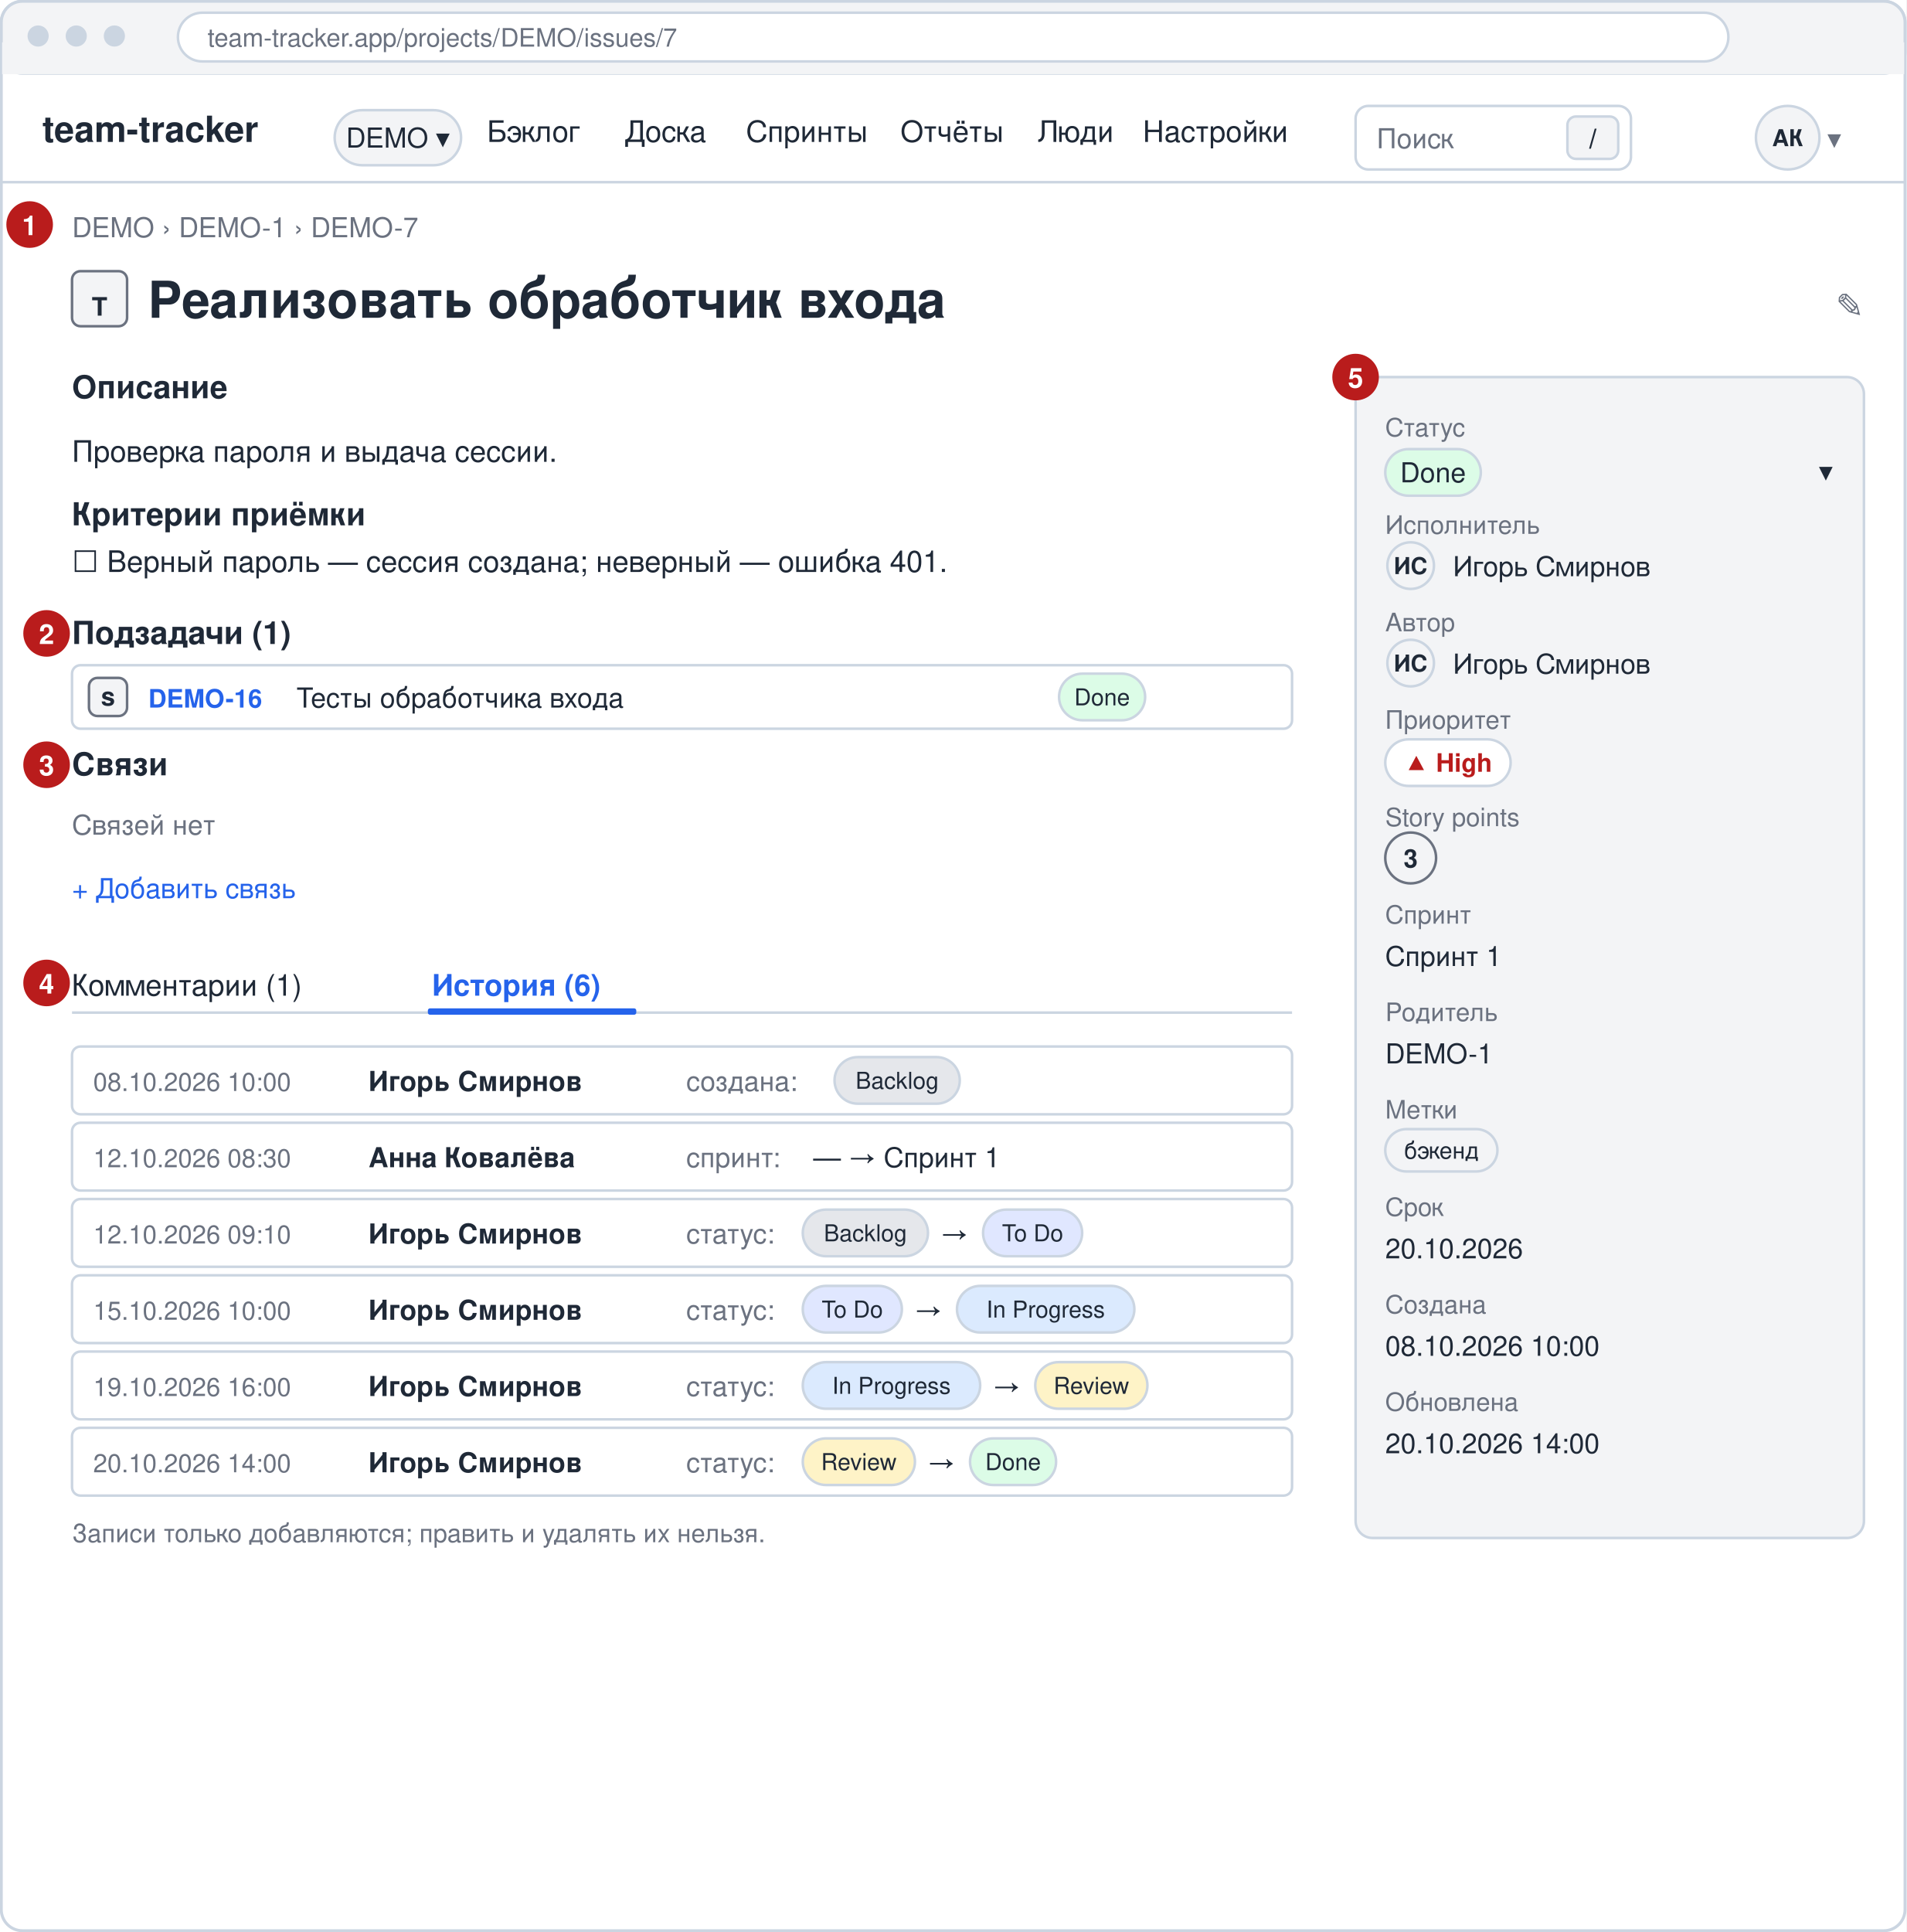
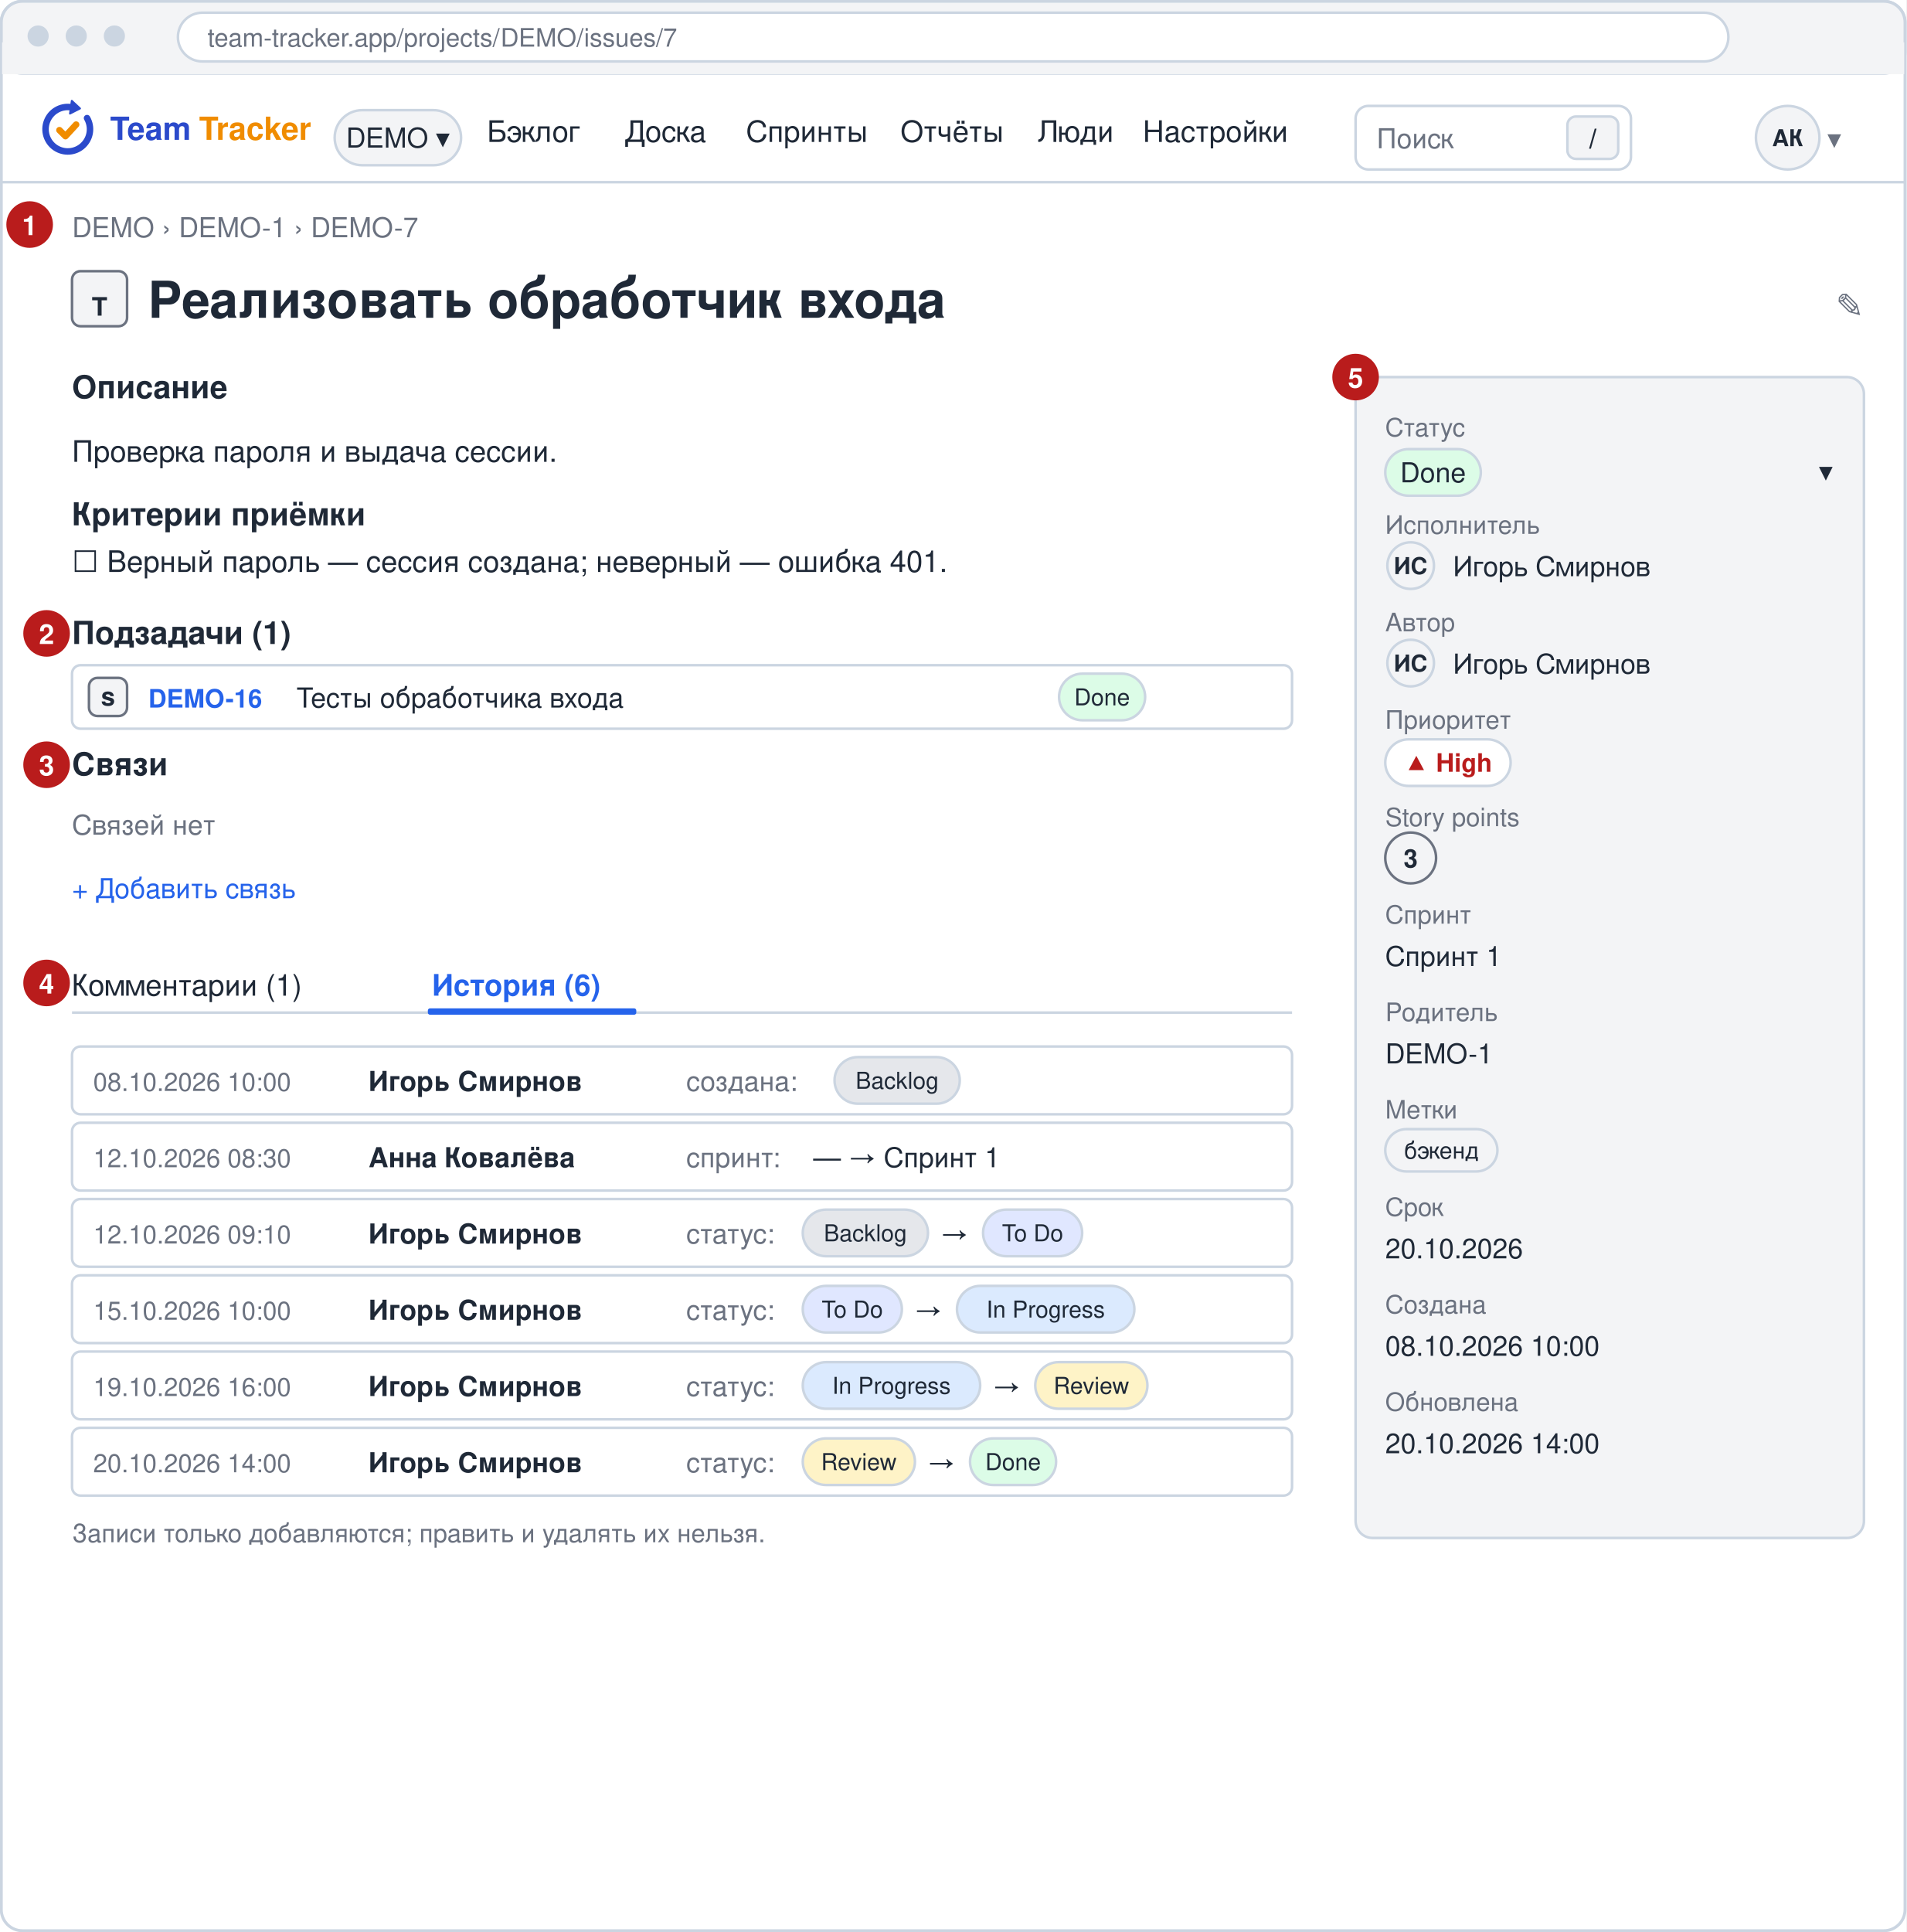
<svg xmlns="http://www.w3.org/2000/svg" width="900" height="912" viewBox="0 0 900 912" font-family="Helvetica, Arial, 'Segoe UI', 'DejaVu Sans', sans-serif" role="img" aria-label="Карточка задачи, вкладка «История»">
  <rect width="900" height="912" fill="#ffffff" />
  <rect x="0.6" y="0.6" width="898.8" height="910.8" rx="10" fill="#ffffff" stroke="#cbd5e1" stroke-width="1.4" />
  <rect x="0.6" y="0.6" width="898.8" height="34" rx="10" fill="#f3f4f6" stroke="#cbd5e1" stroke-width="1.4" />
  <rect x="1" y="20" width="898" height="15" rx="0" fill="#f3f4f6" />
  <circle cx="18" cy="17" r="5" fill="#cbd5e1" />
  <circle cx="36" cy="17" r="5" fill="#cbd5e1" />
  <circle cx="54" cy="17" r="5" fill="#cbd5e1" />
  <rect x="84" y="6" width="732" height="23" rx="11.5" fill="#ffffff" stroke="#cbd5e1" stroke-width="1.2" />
  <text x="98" y="22" text-anchor="start" font-size="12" fill="#6b7280">team-tracker.app/projects/DEMO/issues/7</text>
  <line x1="1" y1="86" x2="899" y2="86" stroke="#cbd5e1" stroke-width="1.2" />
-   <text x="20" y="67" text-anchor="start" font-size="17" font-weight="bold" fill="#1f2937">team-tracker</text>
+   <g transform="translate(18 47) scale(0.4375)">
+     <path d="M52.78 20 A24 24 0 1 1 35.34 8.23" fill="none" stroke="#2B4ACB" stroke-width="7" stroke-linecap="round" />
+     <polygon points="45.24,9.62 36.31,1.30 34.37,15.16" fill="#2B4ACB" stroke="#2B4ACB" stroke-width="2" stroke-linejoin="round" />
+     <polyline points="23,33 29.5,39.5 41,27" fill="none" stroke="#F08C00" stroke-width="7" stroke-linecap="round" stroke-linejoin="round" />
+   </g>
+   <text x="52" y="66" text-anchor="start" font-size="15" font-weight="bold" fill="#2B4ACB">Team</text>
+   <text x="94" y="66" text-anchor="start" font-size="15" font-weight="bold" fill="#F08C00">Tracker</text>
  <rect x="158" y="52" width="59.68" height="26" rx="13.0" fill="#f3f4f6" stroke="#cbd5e1" stroke-width="1.2" />
  <text x="187.84" y="69.68" text-anchor="middle" font-size="13" fill="#1f2937">DEMO ▾</text>
  <text x="230" y="67" text-anchor="start" font-size="14" fill="#1f2937">Бэклог</text>
  <text x="295.04" y="67" text-anchor="start" font-size="14" fill="#1f2937">Доска</text>
  <text x="352.24" y="67" text-anchor="start" font-size="14" fill="#1f2937">Спринты</text>
  <text x="425.12" y="67" text-anchor="start" font-size="14" fill="#1f2937">Отчёты</text>
  <text x="490.16" y="67" text-anchor="start" font-size="14" fill="#1f2937">Люди</text>
  <text x="539.52" y="67" text-anchor="start" font-size="14" fill="#1f2937">Настройки</text>
  <rect x="640" y="50" width="130" height="30" rx="6" fill="#ffffff" stroke="#cbd5e1" stroke-width="1.2" />
  <text x="650" y="70" text-anchor="start" font-size="13" fill="#6b7280">Поиск</text>
  <rect x="740" y="55" width="24" height="20" rx="4" fill="#f3f4f6" stroke="#cbd5e1" stroke-width="1.2" />
  <text x="752" y="70" text-anchor="middle" font-size="13" font-weight="bold" fill="#1f2937">/</text>
  <circle cx="844" cy="65" r="15" fill="#f3f4f6" stroke="#cbd5e1" stroke-width="1.2" />
  <text x="844" y="69" text-anchor="middle" font-size="11" font-weight="bold" fill="#1f2937">АК</text>
  <text x="866" y="70" text-anchor="middle" font-size="13" fill="#6b7280">▾</text>
  <text x="34" y="112" text-anchor="start" font-size="13" fill="#6b7280">DEMO  ›  DEMO-1  ›  DEMO-7</text>
  <circle cx="14" cy="106" r="11" fill="#b91c1c" />
  <text x="14" y="111" text-anchor="middle" font-size="13" font-weight="bold" fill="#ffffff">1</text>
  <rect x="34" y="128" width="26" height="26" rx="4" fill="#f3f4f6" stroke="#6b7280" stroke-width="1.2" />
  <text x="47.0" y="149" text-anchor="middle" font-size="12" font-weight="bold" fill="#1f2937">T</text>
  <text x="70" y="150" text-anchor="start" font-size="24" font-weight="bold" fill="#1f2937">Реализовать обработчик входа</text>
  <text x="880" y="150" text-anchor="end" font-size="16" fill="#6b7280">✎</text>
  <text x="34" y="188" text-anchor="start" font-size="15" font-weight="bold" fill="#1f2937">Описание</text>
  <text x="34" y="218" text-anchor="start" font-size="14" fill="#1f2937">Проверка пароля и выдача сессии.</text>
  <text x="34" y="248" text-anchor="start" font-size="15" font-weight="bold" fill="#1f2937">Критерии приёмки</text>
  <text x="34" y="270" text-anchor="start" font-size="14" fill="#1f2937">☐ Верный пароль — сессия создана; неверный — ошибка 401.</text>
  <text x="34" y="304" text-anchor="start" font-size="15" font-weight="bold" fill="#1f2937">Подзадачи (1)</text>
  <circle cx="22" cy="299" r="11" fill="#b91c1c" />
  <text x="22" y="304" text-anchor="middle" font-size="13" font-weight="bold" fill="#ffffff">2</text>
  <rect x="34" y="314" width="576" height="30" rx="4" fill="#ffffff" stroke="#cbd5e1" stroke-width="1.2" />
  <rect x="42" y="320" width="18" height="18" rx="4" fill="#f3f4f6" stroke="#6b7280" stroke-width="1.2" />
  <text x="51.0" y="333" text-anchor="middle" font-size="12" font-weight="bold" fill="#1f2937">s</text>
  <text x="70" y="334" text-anchor="start" font-size="12" font-weight="bold" fill="#2563eb">DEMO-16</text>
  <text x="140" y="334" text-anchor="start" font-size="13" fill="#1f2937">Тесты обработчика входа</text>
  <rect x="500" y="318" width="40.64" height="22" rx="11.0" fill="#dcfce7" stroke="#cbd5e1" stroke-width="1.2" />
  <text x="520.32" y="332.96" text-anchor="middle" font-size="11" fill="#1f2937">Done</text>
  <text x="34" y="366" text-anchor="start" font-size="15" font-weight="bold" fill="#1f2937">Связи</text>
  <circle cx="22" cy="361" r="11" fill="#b91c1c" />
  <text x="22" y="366" text-anchor="middle" font-size="13" font-weight="bold" fill="#ffffff">3</text>
  <text x="34" y="394" text-anchor="start" font-size="13" fill="#6b7280">Связей нет</text>
  <text x="34" y="424" text-anchor="start" font-size="13" fill="#2563eb">+ Добавить связь</text>
  <line x1="34" y1="478" x2="610" y2="478" stroke="#cbd5e1" stroke-width="1.2" />
  <text x="34" y="470" text-anchor="start" font-size="14" fill="#1f2937">Комментарии (1)</text>
  <text x="204" y="470" text-anchor="start" font-size="14" font-weight="bold" fill="#2563eb">История (6)</text>
  <rect x="202" y="476" width="98.4" height="3" rx="1" fill="#2563eb" />
  <circle cx="22" cy="464" r="11" fill="#b91c1c" />
  <text x="22" y="469" text-anchor="middle" font-size="13" font-weight="bold" fill="#ffffff">4</text>
  <rect x="34" y="494" width="576" height="32" rx="4" fill="#ffffff" stroke="#cbd5e1" stroke-width="1.2" />
  <text x="44" y="515" text-anchor="start" font-size="12" fill="#6b7280">08.10.2026 10:00</text>
  <text x="174" y="515" text-anchor="start" font-size="13" font-weight="bold" fill="#1f2937">Игорь Смирнов</text>
  <text x="324" y="515" text-anchor="start" font-size="13" fill="#6b7280">создана:</text>
  <rect x="394" y="499" width="59.12" height="22" rx="11.0" fill="#e5e7eb" stroke="#cbd5e1" stroke-width="1.2" />
  <text x="423.56" y="513.96" text-anchor="middle" font-size="11" fill="#1f2937">Backlog</text>
  <rect x="34" y="530" width="576" height="32" rx="4" fill="#ffffff" stroke="#cbd5e1" stroke-width="1.2" />
  <text x="44" y="551" text-anchor="start" font-size="12" fill="#6b7280">12.10.2026 08:30</text>
  <text x="174" y="551" text-anchor="start" font-size="13" font-weight="bold" fill="#1f2937">Анна Ковалёва</text>
  <text x="324" y="551" text-anchor="start" font-size="13" fill="#6b7280">спринт:</text>
  <text x="384" y="551" text-anchor="start" font-size="13" fill="#1f2937">— → Спринт 1</text>
  <rect x="34" y="566" width="576" height="32" rx="4" fill="#ffffff" stroke="#cbd5e1" stroke-width="1.2" />
  <text x="44" y="587" text-anchor="start" font-size="12" fill="#6b7280">12.10.2026 09:10</text>
  <text x="174" y="587" text-anchor="start" font-size="13" font-weight="bold" fill="#1f2937">Игорь Смирнов</text>
  <text x="324" y="587" text-anchor="start" font-size="13" fill="#6b7280">статус:</text>
  <rect x="379" y="571" width="59.12" height="22" rx="11.0" fill="#e5e7eb" stroke="#cbd5e1" stroke-width="1.2" />
  <text x="408.56" y="585.96" text-anchor="middle" font-size="11" fill="#1f2937">Backlog</text>
  <text x="444.12" y="587" text-anchor="start" font-size="13" fill="#1f2937">→</text>
  <rect x="464.12" y="571" width="46.8" height="22" rx="11.0" fill="#e0e7ff" stroke="#cbd5e1" stroke-width="1.2" />
  <text x="487.52" y="585.96" text-anchor="middle" font-size="11" fill="#1f2937">To Do</text>
  <rect x="34" y="602" width="576" height="32" rx="4" fill="#ffffff" stroke="#cbd5e1" stroke-width="1.2" />
  <text x="44" y="623" text-anchor="start" font-size="12" fill="#6b7280">15.10.2026 10:00</text>
  <text x="174" y="623" text-anchor="start" font-size="13" font-weight="bold" fill="#1f2937">Игорь Смирнов</text>
  <text x="324" y="623" text-anchor="start" font-size="13" fill="#6b7280">статус:</text>
  <rect x="379" y="607" width="46.8" height="22" rx="11.0" fill="#e0e7ff" stroke="#cbd5e1" stroke-width="1.2" />
  <text x="402.4" y="621.96" text-anchor="middle" font-size="11" fill="#1f2937">To Do</text>
  <text x="431.8" y="623" text-anchor="start" font-size="13" fill="#1f2937">→</text>
  <rect x="451.8" y="607" width="83.76" height="22" rx="11.0" fill="#dbeafe" stroke="#cbd5e1" stroke-width="1.2" />
  <text x="493.68" y="621.96" text-anchor="middle" font-size="11" fill="#1f2937">In Progress</text>
  <rect x="34" y="638" width="576" height="32" rx="4" fill="#ffffff" stroke="#cbd5e1" stroke-width="1.2" />
  <text x="44" y="659" text-anchor="start" font-size="12" fill="#6b7280">19.10.2026 16:00</text>
  <text x="174" y="659" text-anchor="start" font-size="13" font-weight="bold" fill="#1f2937">Игорь Смирнов</text>
  <text x="324" y="659" text-anchor="start" font-size="13" fill="#6b7280">статус:</text>
  <rect x="379" y="643" width="83.76" height="22" rx="11.0" fill="#dbeafe" stroke="#cbd5e1" stroke-width="1.2" />
  <text x="420.88" y="657.96" text-anchor="middle" font-size="11" fill="#1f2937">In Progress</text>
  <text x="468.76" y="659" text-anchor="start" font-size="13" fill="#1f2937">→</text>
  <rect x="488.76" y="643" width="52.96" height="22" rx="11.0" fill="#fef3c7" stroke="#cbd5e1" stroke-width="1.2" />
  <text x="515.24" y="657.96" text-anchor="middle" font-size="11" fill="#1f2937">Review</text>
  <rect x="34" y="674" width="576" height="32" rx="4" fill="#ffffff" stroke="#cbd5e1" stroke-width="1.2" />
  <text x="44" y="695" text-anchor="start" font-size="12" fill="#6b7280">20.10.2026 14:00</text>
  <text x="174" y="695" text-anchor="start" font-size="13" font-weight="bold" fill="#1f2937">Игорь Смирнов</text>
  <text x="324" y="695" text-anchor="start" font-size="13" fill="#6b7280">статус:</text>
  <rect x="379" y="679" width="52.96" height="22" rx="11.0" fill="#fef3c7" stroke="#cbd5e1" stroke-width="1.2" />
  <text x="405.48" y="693.96" text-anchor="middle" font-size="11" fill="#1f2937">Review</text>
  <text x="437.96" y="695" text-anchor="start" font-size="13" fill="#1f2937">→</text>
  <rect x="457.96" y="679" width="40.64" height="22" rx="11.0" fill="#dcfce7" stroke="#cbd5e1" stroke-width="1.2" />
  <text x="478.28" y="693.96" text-anchor="middle" font-size="11" fill="#1f2937">Done</text>
  <text x="34" y="728" text-anchor="start" font-size="12" fill="#6b7280">Записи только добавляются; править и удалять их нельзя.</text>
  <rect x="640" y="178" width="240" height="548" rx="8" fill="#f3f4f6" stroke="#cbd5e1" stroke-width="1.2" />
  <circle cx="640" cy="178" r="11" fill="#b91c1c" />
  <text x="640" y="183" text-anchor="middle" font-size="13" font-weight="bold" fill="#ffffff">5</text>
  <text x="654" y="206" text-anchor="start" font-size="12" fill="#6b7280">Статус</text>
  <rect x="654" y="212" width="45.12" height="22" rx="11.0" fill="#dcfce7" stroke="#cbd5e1" stroke-width="1.2" />
  <text x="676.56" y="227.68" text-anchor="middle" font-size="13" fill="#1f2937">Done</text>
  <text x="862" y="227" text-anchor="middle" font-size="13" fill="#1f2937">▾</text>
  <text x="654" y="252" text-anchor="start" font-size="12" fill="#6b7280">Исполнитель</text>
  <circle cx="666" cy="267" r="11" fill="#f3f4f6" stroke="#cbd5e1" stroke-width="1.2" />
  <text x="666" y="271" text-anchor="middle" font-size="11" font-weight="bold" fill="#1f2937">ИС</text>
  <text x="686" y="272" text-anchor="start" font-size="13" fill="#1f2937">Игорь Смирнов</text>
  <text x="654" y="298" text-anchor="start" font-size="12" fill="#6b7280">Автор</text>
  <circle cx="666" cy="313" r="11" fill="#f3f4f6" stroke="#cbd5e1" stroke-width="1.2" />
  <text x="666" y="317" text-anchor="middle" font-size="11" font-weight="bold" fill="#1f2937">ИС</text>
  <text x="686" y="318" text-anchor="start" font-size="13" fill="#1f2937">Игорь Смирнов</text>
  <text x="654" y="344" text-anchor="start" font-size="12" fill="#6b7280">Приоритет</text>
  <rect x="654" y="349" width="59.2" height="22" rx="11.0" fill="#ffffff" stroke="#cbd5e1" stroke-width="1.2" />
  <text x="683.6" y="364.32" text-anchor="middle" font-size="12" font-weight="bold" fill="#b91c1c">▲ High</text>
  <text x="654" y="390" text-anchor="start" font-size="12" fill="#6b7280">Story points</text>
  <circle cx="666" cy="405" r="12" fill="#f3f4f6" stroke="#6b7280" stroke-width="1.2" />
  <text x="666" y="409.5" text-anchor="middle" font-size="12" font-weight="bold" fill="#1f2937">3</text>
  <text x="654" y="436" text-anchor="start" font-size="12" fill="#6b7280">Спринт</text>
  <text x="654" y="456" text-anchor="start" font-size="13" fill="#1f2937">Спринт 1</text>
  <text x="654" y="482" text-anchor="start" font-size="12" fill="#6b7280">Родитель</text>
  <text x="654" y="502" text-anchor="start" font-size="13" fill="#1f2937">DEMO-1</text>
  <text x="654" y="528" text-anchor="start" font-size="12" fill="#6b7280">Метки</text>
  <rect x="654" y="533" width="52.96" height="20" rx="10.0" fill="#f3f4f6" stroke="#cbd5e1" stroke-width="1.2" />
  <text x="680.48" y="546.96" text-anchor="middle" font-size="11" fill="#1f2937">бэкенд</text>
  <text x="654" y="574" text-anchor="start" font-size="12" fill="#6b7280">Срок</text>
  <text x="654" y="594" text-anchor="start" font-size="13" fill="#1f2937">20.10.2026</text>
  <text x="654" y="620" text-anchor="start" font-size="12" fill="#6b7280">Создана</text>
  <text x="654" y="640" text-anchor="start" font-size="13" fill="#1f2937">08.10.2026 10:00</text>
  <text x="654" y="666" text-anchor="start" font-size="12" fill="#6b7280">Обновлена</text>
  <text x="654" y="686" text-anchor="start" font-size="13" fill="#1f2937">20.10.2026 14:00</text>
</svg>
